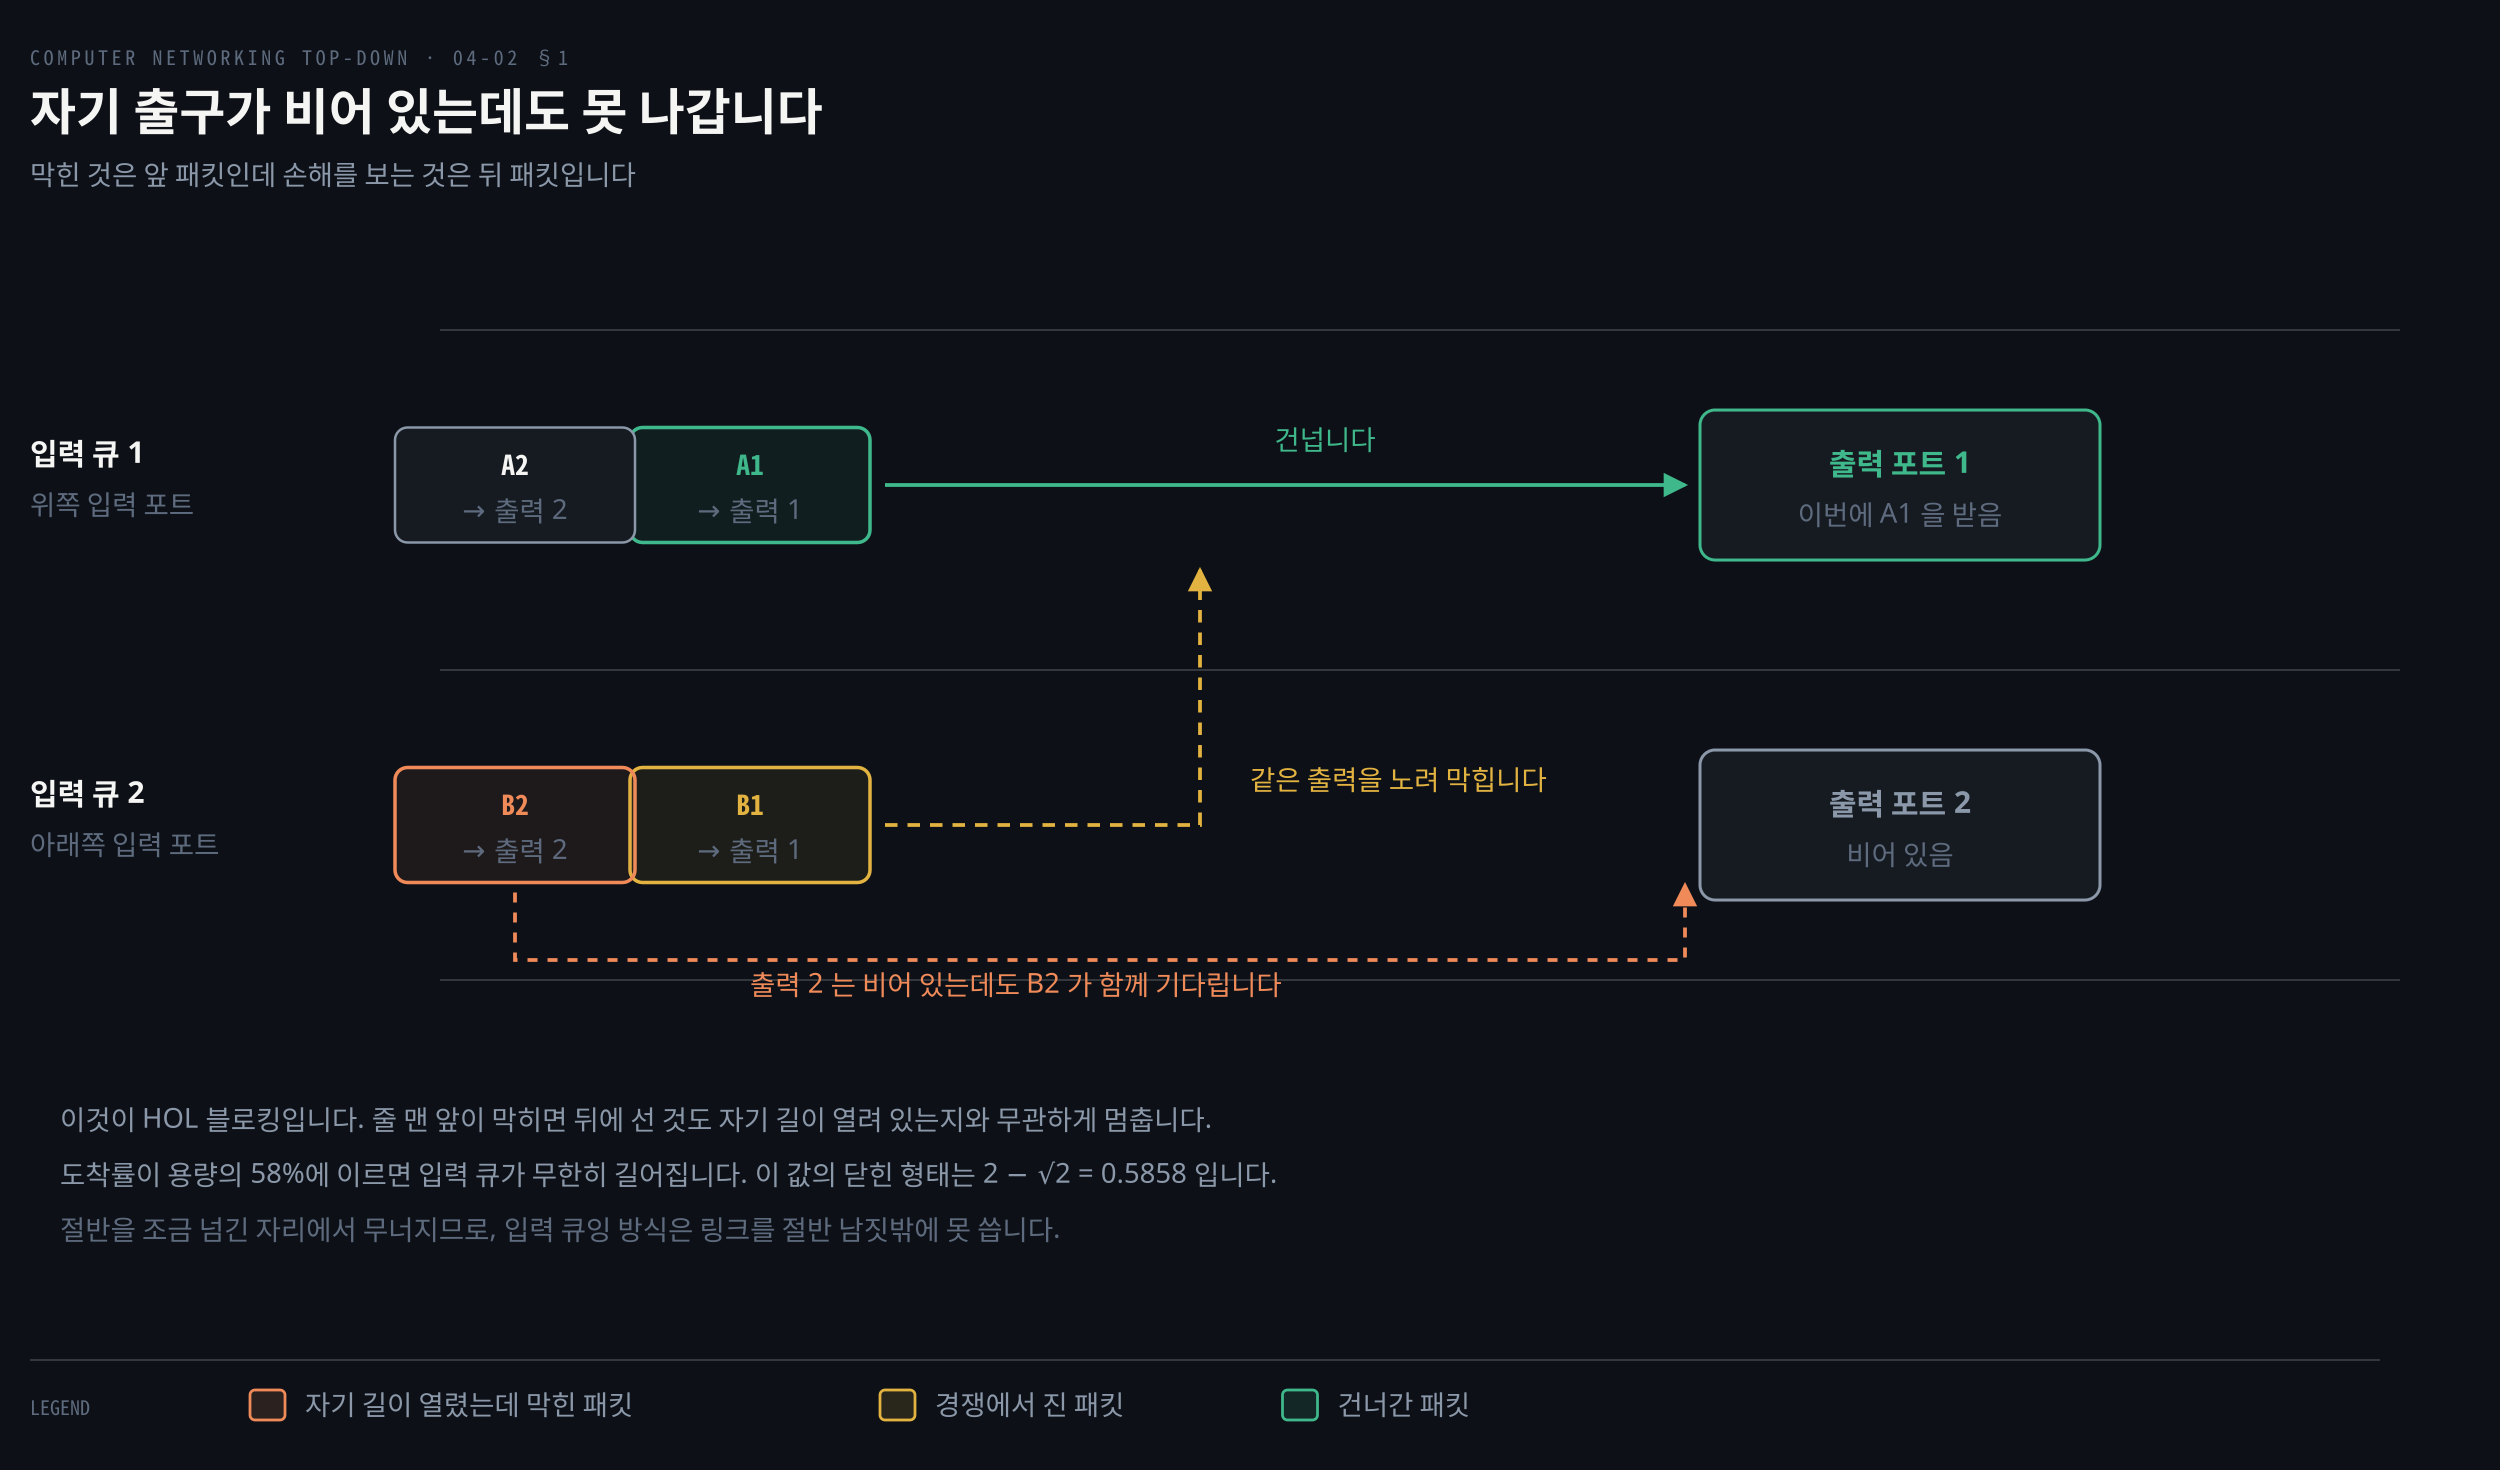
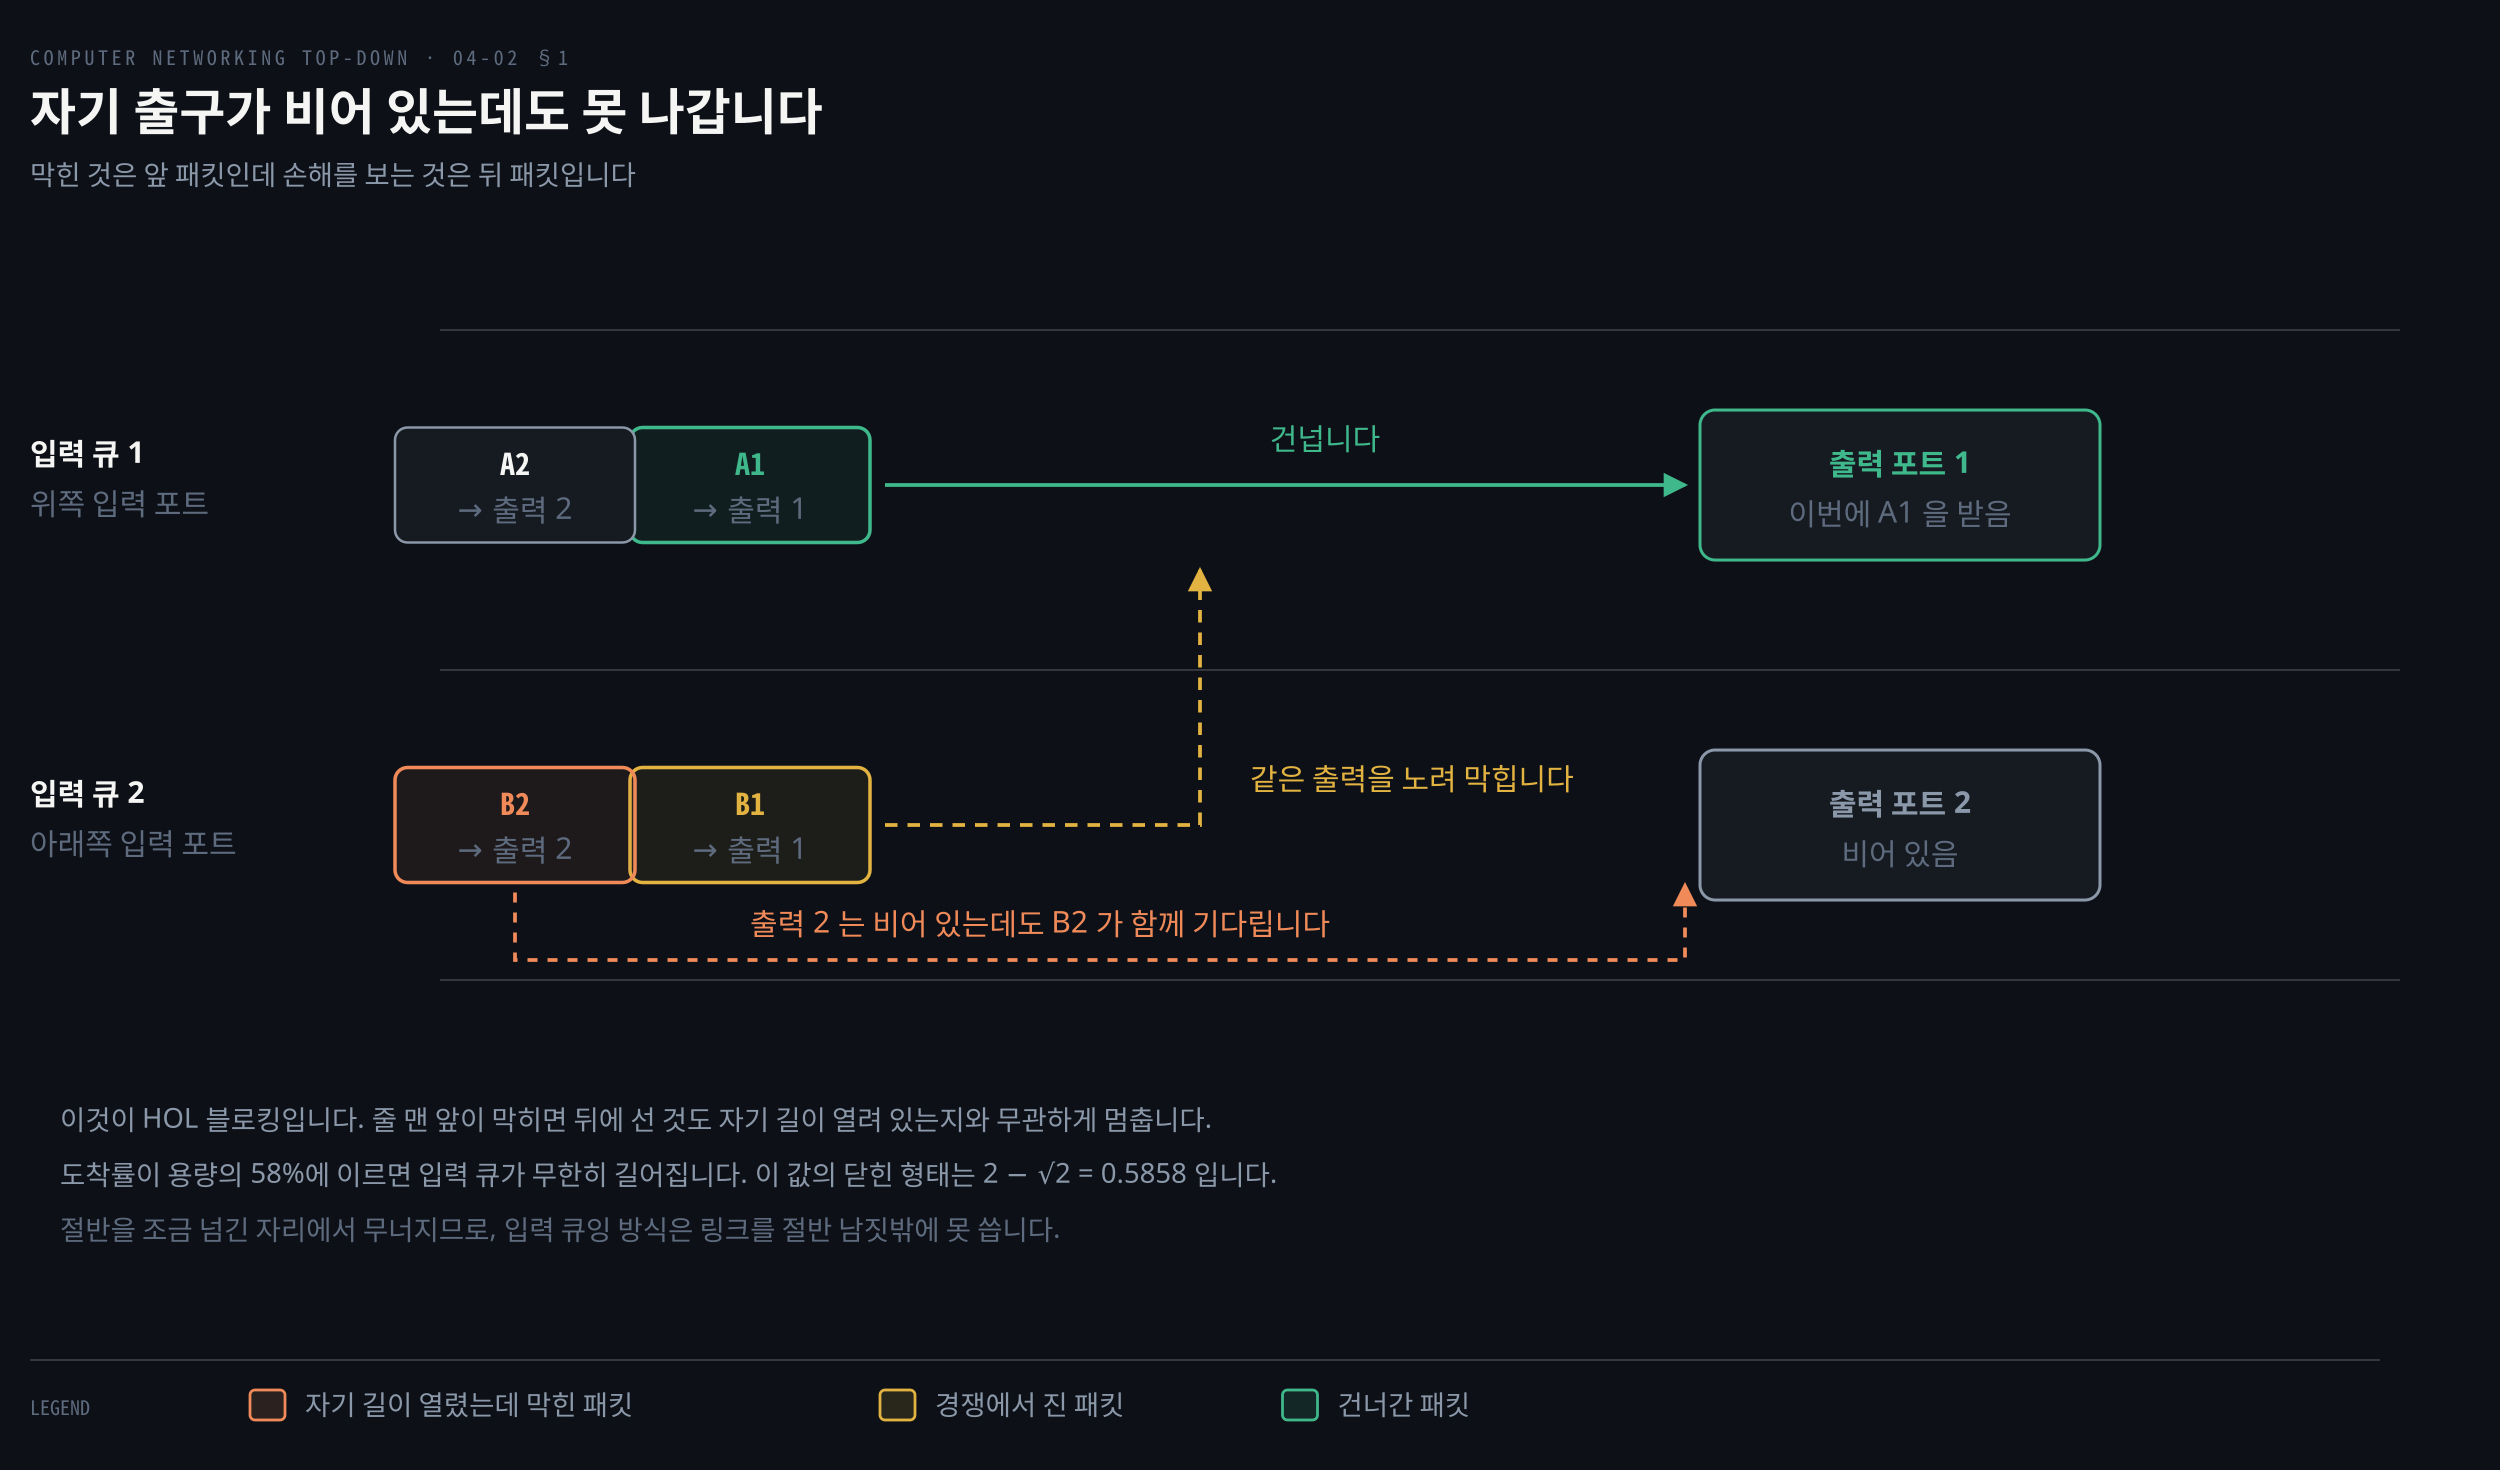
<svg xmlns="http://www.w3.org/2000/svg" viewBox="0 0 1000 588" width="100%" role="img" aria-labelledby="dt dd">
  <defs>
    <marker id="ar" viewBox="0 0 8 8" refX="7" refY="4" markerWidth="6.5" markerHeight="6.5" orient="auto">
      <path d="M0 0 L8 4 L0 8 z" fill="#8B98A9" />
    </marker>
    <marker id="ok" viewBox="0 0 8 8" refX="7" refY="4" markerWidth="6.5" markerHeight="6.5" orient="auto">
      <path d="M0 0 L8 4 L0 8 z" fill="#3FB98C" />
    </marker>
    <marker id="warn" viewBox="0 0 8 8" refX="7" refY="4" markerWidth="6.5" markerHeight="6.5" orient="auto">
      <path d="M0 0 L8 4 L0 8 z" fill="#E3B341" />
    </marker>
    <marker id="bad" viewBox="0 0 8 8" refX="7" refY="4" markerWidth="6.5" markerHeight="6.5" orient="auto">
      <path d="M0 0 L8 4 L0 8 z" fill="#F0616D" />
    </marker>
    <marker id="info" viewBox="0 0 8 8" refX="7" refY="4" markerWidth="6.5" markerHeight="6.5" orient="auto">
      <path d="M0 0 L8 4 L0 8 z" fill="#6A95D8" />
    </marker>
    <marker id="acc" viewBox="0 0 8 8" refX="7" refY="4" markerWidth="6.5" markerHeight="6.5" orient="auto">
      <path d="M0 0 L8 4 L0 8 z" fill="#F08A59" />
    </marker>
    <marker id="soft" viewBox="0 0 8 8" refX="7" refY="4" markerWidth="6.5" markerHeight="6.5" orient="auto">
      <path d="M0 0 L8 4 L0 8 z" fill="#5E6B7E" />
    </marker>
  </defs>
  <rect width="1000" height="588" fill="#0D1117" />
  <text x="12" y="26" font-family="'Geist Mono','Noto Sans Mono CJK KR',monospace" font-size="8" letter-spacing="0.18em" fill="#5E6B7E">COMPUTER NETWORKING TOP-DOWN · 04-02 §1</text>
  <text x="12" y="52" font-family="'Geist','Apple SD Gothic Neo','Noto Sans KR','Malgun Gothic',sans-serif" font-size="20" font-weight="600" fill="#F5F5F3">자기 출구가 비어 있는데도 못 나갑니다</text>
  <text x="12" y="74" font-family="'Geist','Apple SD Gothic Neo','Noto Sans KR','Malgun Gothic',sans-serif" font-size="11" fill="#8B98A9">막힌 것은 앞 패킷인데 손해를 보는 것은 뒤 패킷입니다</text>
  <line x1="176" y1="132" x2="960" y2="132" stroke="rgba(191,192,192,0.22)" stroke-width="0.8" />
  <text x="12" y="186" text-anchor="start" font-family="'Geist','Apple SD Gothic Neo','Noto Sans KR','Malgun Gothic',sans-serif" font-size="12" font-weight="600" fill="#F5F5F3">입력 큐 1</text>
-   <text x="12" y="206" text-anchor="start" font-family="'Geist','Apple SD Gothic Neo','Noto Sans KR','Malgun Gothic',sans-serif" font-size="11" font-weight="400" fill="#5E6B7E">위쪽 입력 포트</text>
+   <text x="12" y="206" text-anchor="start" font-family="'Geist','Apple SD Gothic Neo','Noto Sans KR','Malgun Gothic',sans-serif" font-size="12" font-weight="400" fill="#5E6B7E">위쪽 입력 포트</text>
  <line x1="176" y1="268" x2="960" y2="268" stroke="rgba(191,192,192,0.22)" stroke-width="0.8" />
  <text x="12" y="322" text-anchor="start" font-family="'Geist','Apple SD Gothic Neo','Noto Sans KR','Malgun Gothic',sans-serif" font-size="12" font-weight="600" fill="#F5F5F3">입력 큐 2</text>
-   <text x="12" y="342" text-anchor="start" font-family="'Geist','Apple SD Gothic Neo','Noto Sans KR','Malgun Gothic',sans-serif" font-size="11" font-weight="400" fill="#5E6B7E">아래쪽 입력 포트</text>
+   <text x="12" y="342" text-anchor="start" font-family="'Geist','Apple SD Gothic Neo','Noto Sans KR','Malgun Gothic',sans-serif" font-size="12" font-weight="400" fill="#5E6B7E">아래쪽 입력 포트</text>
  <line x1="176" y1="392" x2="960" y2="392" stroke="rgba(191,192,192,0.22)" stroke-width="0.8" />
  <rect x="252.0" y="171.0" width="96" height="46" rx="5" fill="#3FB98C14" stroke="#3FB98C" stroke-width="1.4" />
-   <text x="300" y="190.0" text-anchor="middle" font-family="'Geist Mono','Noto Sans Mono CJK KR',monospace" font-size="11" font-weight="600" fill="#3FB98C">A1</text>
-   <text x="300" y="208.0" text-anchor="middle" font-family="'Geist','Apple SD Gothic Neo','Noto Sans KR','Malgun Gothic',sans-serif" font-size="11" font-weight="400" fill="#5E6B7E">→ 출력 1</text>
+   <text x="300" y="190.0" text-anchor="middle" font-family="'Geist Mono','Noto Sans Mono CJK KR',monospace" font-size="12" font-weight="600" fill="#3FB98C">A1</text>
+   <text x="300" y="208.0" text-anchor="middle" font-family="'Geist','Apple SD Gothic Neo','Noto Sans KR','Malgun Gothic',sans-serif" font-size="12" font-weight="400" fill="#5E6B7E">→ 출력 1</text>
  <rect x="158.0" y="171.0" width="96" height="46" rx="5" fill="#161B22" stroke="#8B98A9" stroke-width="1.0" />
-   <text x="206" y="190.0" text-anchor="middle" font-family="'Geist Mono','Noto Sans Mono CJK KR',monospace" font-size="11" font-weight="600" fill="#F5F5F3">A2</text>
-   <text x="206" y="208.0" text-anchor="middle" font-family="'Geist','Apple SD Gothic Neo','Noto Sans KR','Malgun Gothic',sans-serif" font-size="11" font-weight="400" fill="#5E6B7E">→ 출력 2</text>
+   <text x="206" y="190.0" text-anchor="middle" font-family="'Geist Mono','Noto Sans Mono CJK KR',monospace" font-size="12" font-weight="600" fill="#F5F5F3">A2</text>
+   <text x="206" y="208.0" text-anchor="middle" font-family="'Geist','Apple SD Gothic Neo','Noto Sans KR','Malgun Gothic',sans-serif" font-size="12" font-weight="400" fill="#5E6B7E">→ 출력 2</text>
  <rect x="252.0" y="307.0" width="96" height="46" rx="5" fill="#E3B34114" stroke="#E3B341" stroke-width="1.4" />
-   <text x="300" y="326.0" text-anchor="middle" font-family="'Geist Mono','Noto Sans Mono CJK KR',monospace" font-size="11" font-weight="600" fill="#E3B341">B1</text>
-   <text x="300" y="344.0" text-anchor="middle" font-family="'Geist','Apple SD Gothic Neo','Noto Sans KR','Malgun Gothic',sans-serif" font-size="11" font-weight="400" fill="#5E6B7E">→ 출력 1</text>
+   <text x="300" y="326.0" text-anchor="middle" font-family="'Geist Mono','Noto Sans Mono CJK KR',monospace" font-size="12" font-weight="600" fill="#E3B341">B1</text>
+   <text x="300" y="344.0" text-anchor="middle" font-family="'Geist','Apple SD Gothic Neo','Noto Sans KR','Malgun Gothic',sans-serif" font-size="12" font-weight="400" fill="#5E6B7E">→ 출력 1</text>
  <rect x="158.0" y="307.0" width="96" height="46" rx="5" fill="#F08A5914" stroke="#F08A59" stroke-width="1.4" />
-   <text x="206" y="326.0" text-anchor="middle" font-family="'Geist Mono','Noto Sans Mono CJK KR',monospace" font-size="11" font-weight="600" fill="#F08A59">B2</text>
-   <text x="206" y="344.0" text-anchor="middle" font-family="'Geist','Apple SD Gothic Neo','Noto Sans KR','Malgun Gothic',sans-serif" font-size="11" font-weight="400" fill="#5E6B7E">→ 출력 2</text>
+   <text x="206" y="326.0" text-anchor="middle" font-family="'Geist Mono','Noto Sans Mono CJK KR',monospace" font-size="12" font-weight="600" fill="#F08A59">B2</text>
+   <text x="206" y="344.0" text-anchor="middle" font-family="'Geist','Apple SD Gothic Neo','Noto Sans KR','Malgun Gothic',sans-serif" font-size="12" font-weight="400" fill="#5E6B7E">→ 출력 2</text>
  <rect x="680" y="164.0" width="160" height="60" rx="6" fill="#161B22" stroke="#3FB98C" stroke-width="1.2" />
  <text x="760" y="190.0" text-anchor="middle" font-family="'Geist','Apple SD Gothic Neo','Noto Sans KR','Malgun Gothic',sans-serif" font-size="12" font-weight="600" fill="#3FB98C">출력 포트 1</text>
-   <text x="760" y="210.0" text-anchor="middle" font-family="'Geist','Apple SD Gothic Neo','Noto Sans KR','Malgun Gothic',sans-serif" font-size="11" font-weight="400" fill="#5E6B7E">이번에 A1 을 받음</text>
+   <text x="760" y="210.0" text-anchor="middle" font-family="'Geist','Apple SD Gothic Neo','Noto Sans KR','Malgun Gothic',sans-serif" font-size="12" font-weight="400" fill="#5E6B7E">이번에 A1 을 받음</text>
  <rect x="680" y="300.0" width="160" height="60" rx="6" fill="#161B22" stroke="#8B98A9" stroke-width="1.2" />
  <text x="760" y="326.0" text-anchor="middle" font-family="'Geist','Apple SD Gothic Neo','Noto Sans KR','Malgun Gothic',sans-serif" font-size="12" font-weight="600" fill="#8B98A9">출력 포트 2</text>
-   <text x="760" y="346.0" text-anchor="middle" font-family="'Geist','Apple SD Gothic Neo','Noto Sans KR','Malgun Gothic',sans-serif" font-size="11" font-weight="400" fill="#5E6B7E">비어 있음</text>
+   <text x="760" y="346.0" text-anchor="middle" font-family="'Geist','Apple SD Gothic Neo','Noto Sans KR','Malgun Gothic',sans-serif" font-size="12" font-weight="400" fill="#5E6B7E">비어 있음</text>
  <path d="M 354.0 194.0 L 674 194.0" fill="none" stroke="#3FB98C" stroke-width="1.5" marker-end="url(#ok)" />
-   <text x="530.0" y="180.0" text-anchor="middle" font-family="'Geist','Apple SD Gothic Neo','Noto Sans KR','Malgun Gothic',sans-serif" font-size="11" font-weight="400" fill="#3FB98C">건넙니다</text>
+   <text x="530.0" y="180.0" text-anchor="middle" font-family="'Geist','Apple SD Gothic Neo','Noto Sans KR','Malgun Gothic',sans-serif" font-size="12" font-weight="400" fill="#3FB98C">건넙니다</text>
  <path d="M 354.0 330.0 L 480 330.0 L 480 228.0" fill="none" stroke="#E3B341" stroke-width="1.5" marker-end="url(#warn)" stroke-dasharray="5 4" />
-   <text x="500" y="316.0" text-anchor="start" font-family="'Geist','Apple SD Gothic Neo','Noto Sans KR','Malgun Gothic',sans-serif" font-size="11" font-weight="400" fill="#E3B341">같은 출력을 노려 막힙니다</text>
+   <text x="500" y="316.0" text-anchor="start" font-family="'Geist','Apple SD Gothic Neo','Noto Sans KR','Malgun Gothic',sans-serif" font-size="12" font-weight="400" fill="#E3B341">같은 출력을 노려 막힙니다</text>
  <path d="M 206 357.0 L 206 384.0 L 674 384.0 L 674 354.0" fill="none" stroke="#F08A59" stroke-width="1.5" marker-end="url(#acc)" stroke-dasharray="4 4" />
-   <text x="300" y="398.0" text-anchor="start" font-family="'Geist','Apple SD Gothic Neo','Noto Sans KR','Malgun Gothic',sans-serif" font-size="11" font-weight="400" fill="#F08A59">출력 2 는 비어 있는데도 B2 가 함께 기다립니다</text>
+   <text x="300" y="374.0" text-anchor="start" font-family="'Geist','Apple SD Gothic Neo','Noto Sans KR','Malgun Gothic',sans-serif" font-size="12" font-weight="400" fill="#F08A59">출력 2 는 비어 있는데도 B2 가 함께 기다립니다</text>
  <text x="24" y="452" text-anchor="start" font-family="'Geist','Apple SD Gothic Neo','Noto Sans KR','Malgun Gothic',sans-serif" font-size="11" font-weight="400" fill="#8B98A9">이것이 HOL 블로킹입니다. 줄 맨 앞이 막히면 뒤에 선 것도 자기 길이 열려 있는지와 무관하게 멈춥니다.</text>
  <text x="24" y="474" text-anchor="start" font-family="'Geist','Apple SD Gothic Neo','Noto Sans KR','Malgun Gothic',sans-serif" font-size="11" font-weight="400" fill="#8B98A9">도착률이 용량의 58%에 이르면 입력 큐가 무한히 길어집니다. 이 값의 닫힌 형태는 2 − √2 = 0.5858 입니다.</text>
  <text x="24" y="496" text-anchor="start" font-family="'Geist','Apple SD Gothic Neo','Noto Sans KR','Malgun Gothic',sans-serif" font-size="11" font-weight="400" fill="#5E6B7E">절반을 조금 넘긴 자리에서 무너지므로, 입력 큐잉 방식은 링크를 절반 남짓밖에 못 씁니다.</text>
  <line x1="12" y1="544" x2="952" y2="544" stroke="rgba(191,192,192,0.22)" stroke-width="0.8" />
  <text x="12" y="566" text-anchor="start" font-family="'Geist Mono','Noto Sans Mono CJK KR',monospace" font-size="8" font-weight="400" fill="#5E6B7E">LEGEND</text>
  <rect x="100" y="556" width="14" height="12" rx="2" fill="#F08A5922" stroke="#F08A59" stroke-width="1.1" />
  <text x="122" y="566" text-anchor="start" font-family="'Geist','Apple SD Gothic Neo','Noto Sans KR','Malgun Gothic',sans-serif" font-size="11" font-weight="400" fill="#8B98A9">자기 길이 열렸는데 막힌 패킷</text>
  <rect x="352" y="556" width="14" height="12" rx="2" fill="#E3B34122" stroke="#E3B341" stroke-width="1.1" />
  <text x="374" y="566" text-anchor="start" font-family="'Geist','Apple SD Gothic Neo','Noto Sans KR','Malgun Gothic',sans-serif" font-size="11" font-weight="400" fill="#8B98A9">경쟁에서 진 패킷</text>
  <rect x="513" y="556" width="14" height="12" rx="2" fill="#3FB98C22" stroke="#3FB98C" stroke-width="1.1" />
  <text x="535" y="566" text-anchor="start" font-family="'Geist','Apple SD Gothic Neo','Noto Sans KR','Malgun Gothic',sans-serif" font-size="11" font-weight="400" fill="#8B98A9">건너간 패킷</text>
</svg>
